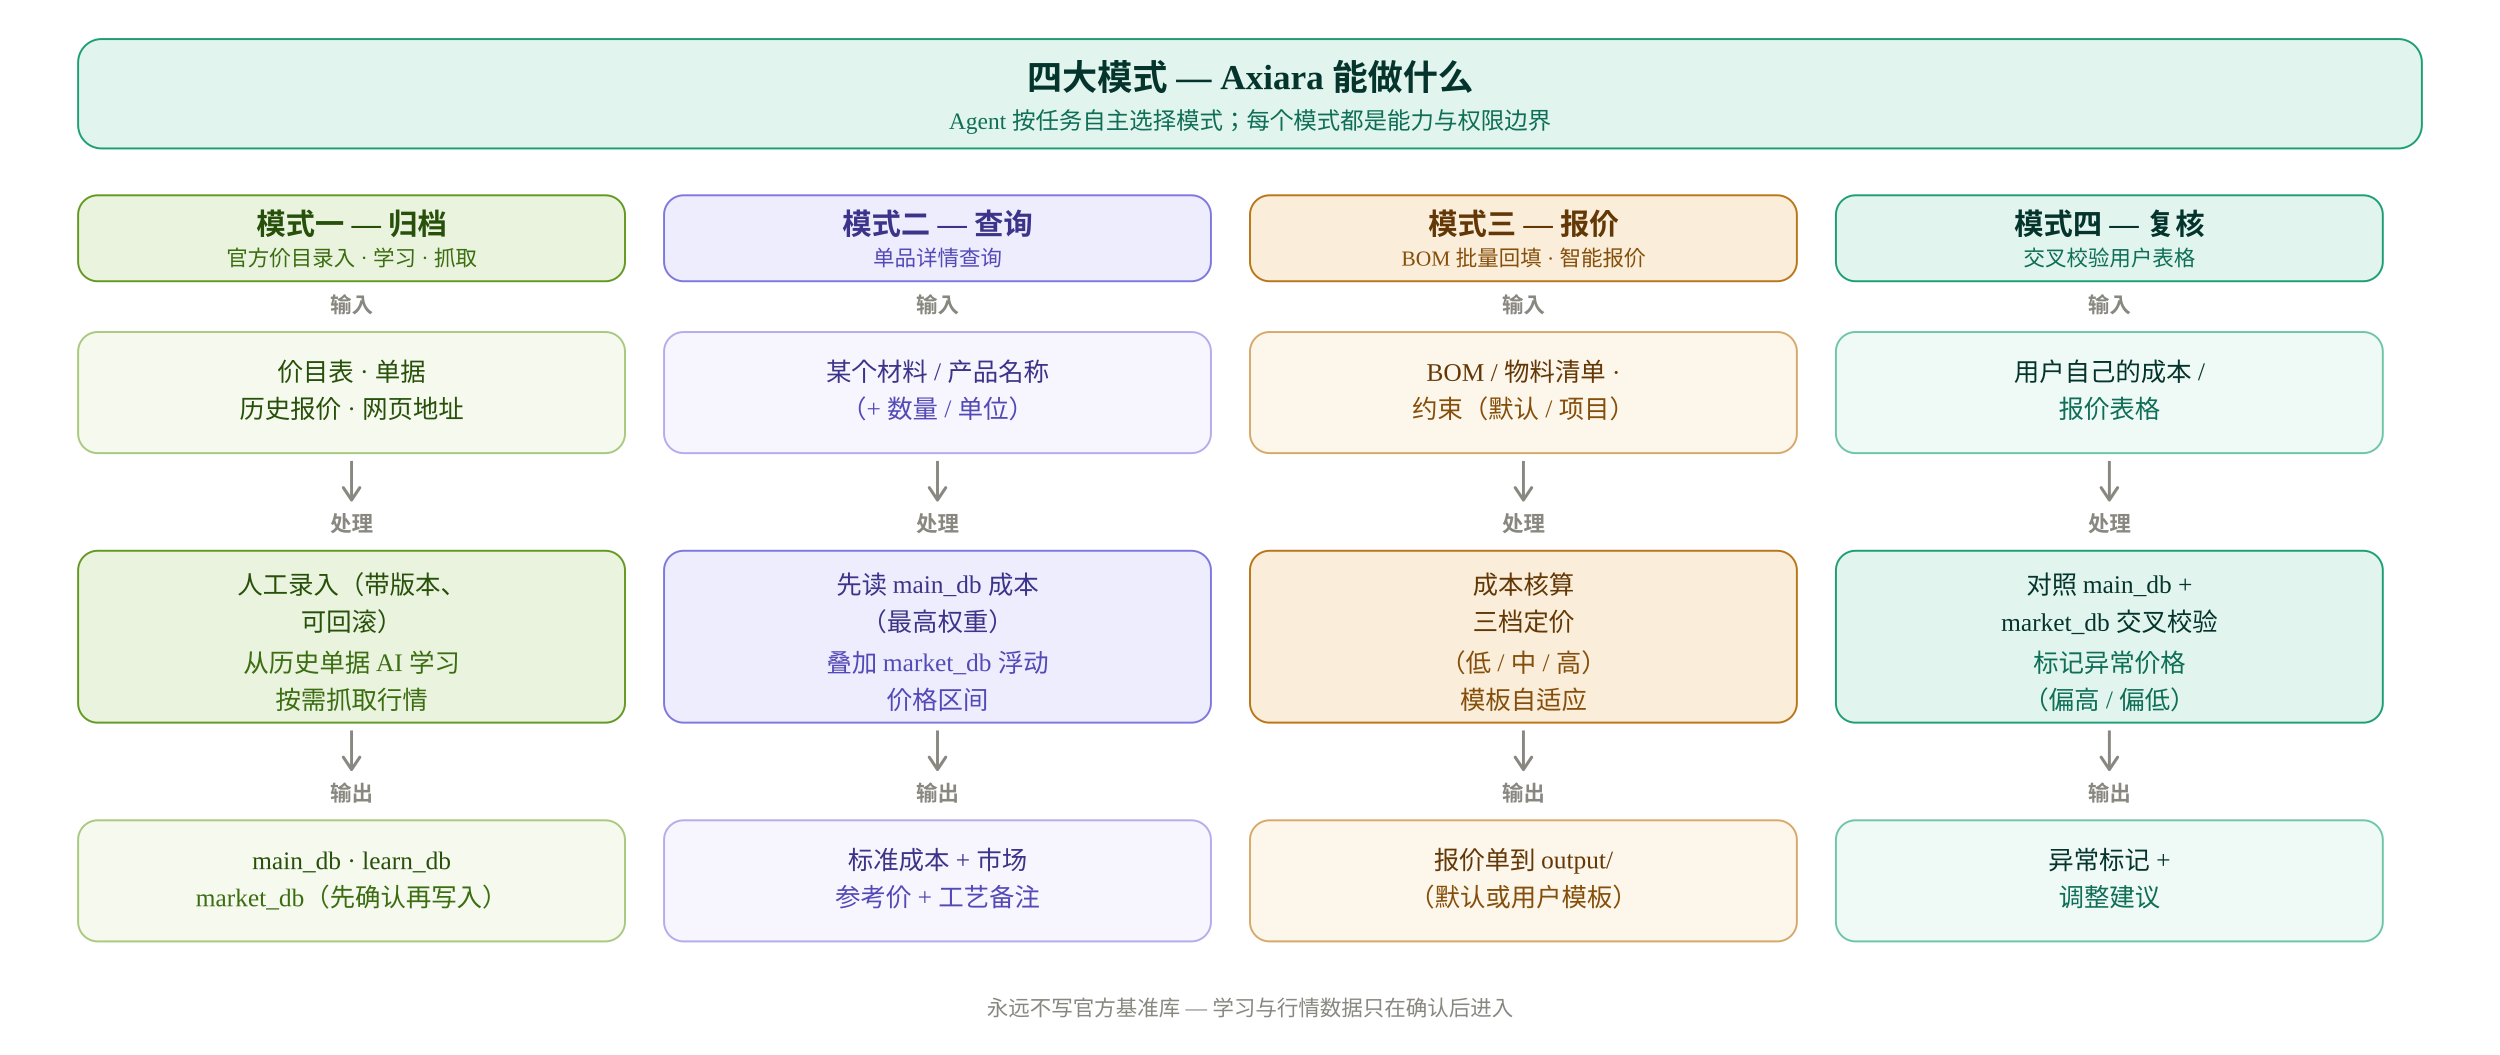
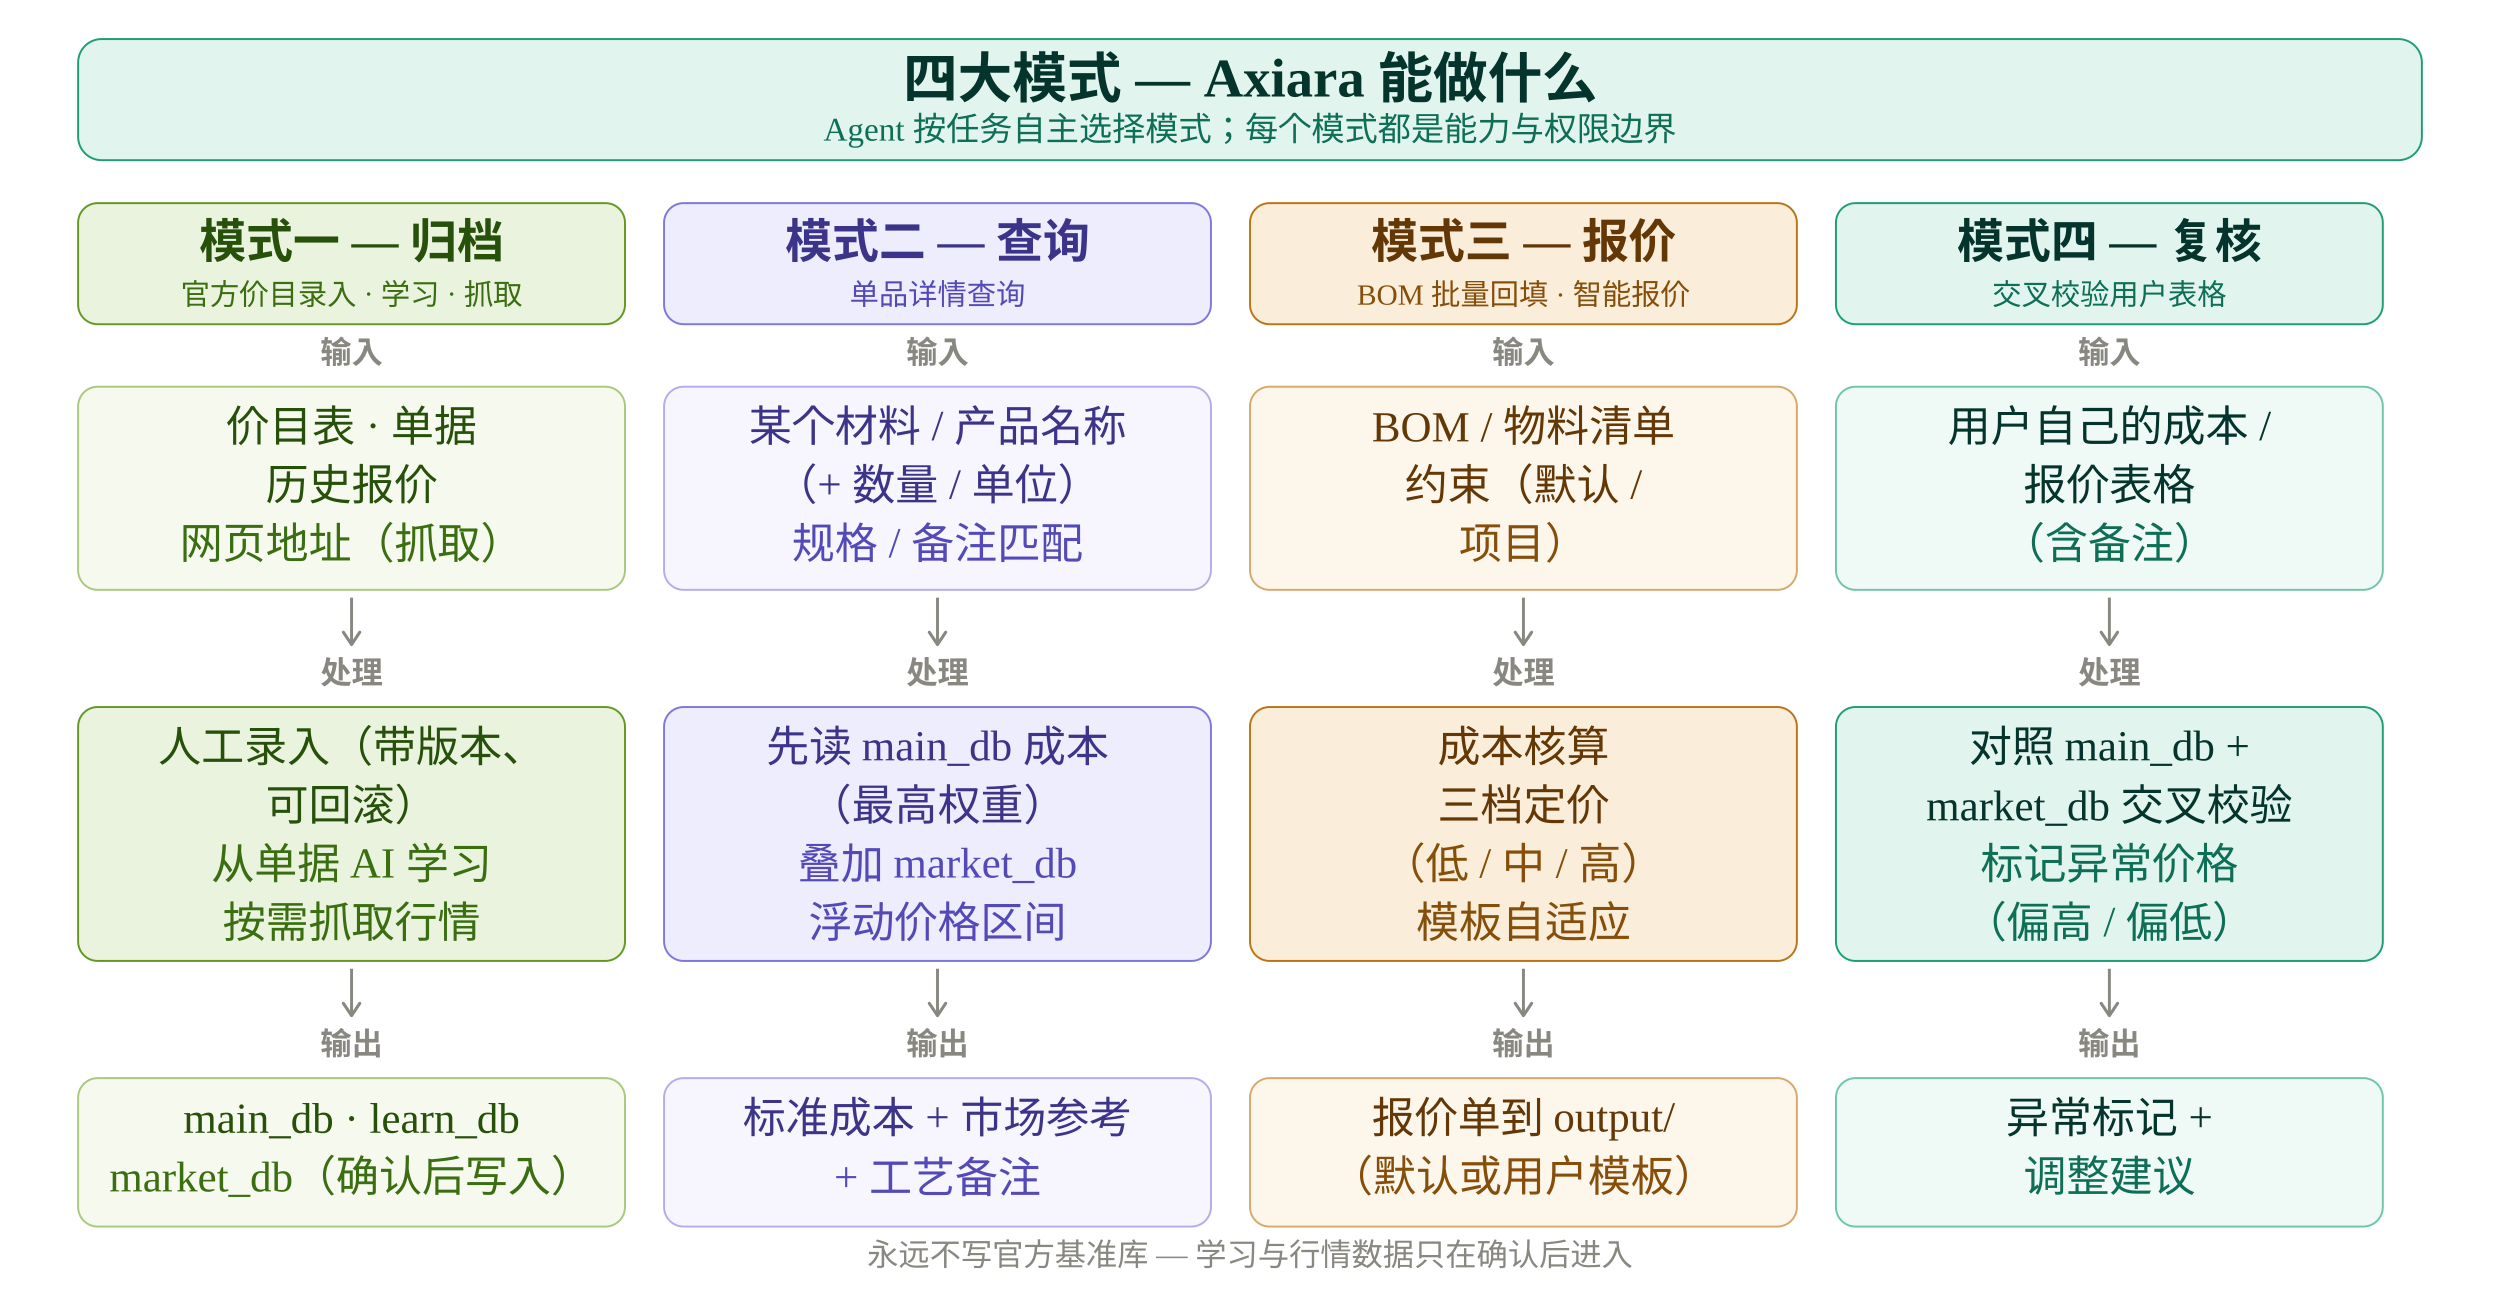
- <svg xmlns="http://www.w3.org/2000/svg" viewBox="0 0 1280 540" width="100%" role="img">
+ <svg xmlns="http://www.w3.org/2000/svg" viewBox="0 0 1280 660" width="100%" role="img">
  <defs>
    <marker id="arrow" viewBox="0 0 10 10" refX="8" refY="5" markerWidth="7" markerHeight="7" orient="auto-start-reverse">
      <path d="M2 1L8 5L2 9" fill="none" stroke="context-stroke" stroke-width="1.5" stroke-linecap="round" stroke-linejoin="round" />
    </marker>
  </defs>
-   <rect x="40" y="20" width="1200" height="56" rx="12" fill="#E1F5EE" stroke="#1D9E75" stroke-width="1" />
-   <text x="640" y="46" font-size="18" font-weight="600" fill="#04342C" text-anchor="middle">四大模式 — Axiara 能做什么</text>
-   <text x="640" y="66" font-size="12" fill="#0F6E56" text-anchor="middle">Agent 按任务自主选择模式；每个模式都是能力与权限边界</text>
-   <rect x="40" y="100" width="280" height="44" rx="10" fill="#EAF3DE" stroke="#639922" stroke-width="1" />
-   <text x="180" y="120" font-size="15" font-weight="600" fill="#27500A" text-anchor="middle">模式一 — 归档</text>
-   <text x="180" y="136" font-size="11" fill="#3B6D11" text-anchor="middle">官方价目录入 · 学习 · 抓取</text>
-   <text x="180" y="160" font-size="11" font-weight="600" fill="#888780" text-anchor="middle">输入</text>
-   <rect x="40" y="170" width="280" height="62" rx="10" fill="#F6F9EE" stroke="#A8C97E" stroke-width="1" />
-   <text x="180" y="195" font-size="13" fill="#27500A" text-anchor="middle">价目表 · 单据</text>
-   <text x="180" y="214" font-size="13" fill="#27500A" text-anchor="middle">历史报价 · 网页地址</text>
-   <line x1="180" y1="236" x2="180" y2="256" stroke="#888780" stroke-width="1.5" marker-end="url(#arrow)" />
-   <text x="180" y="272" font-size="11" font-weight="600" fill="#888780" text-anchor="middle">处理</text>
-   <rect x="40" y="282" width="280" height="88" rx="10" fill="#EAF3DE" stroke="#639922" stroke-width="1" />
-   <text x="180" y="304" font-size="13" fill="#27500A" text-anchor="middle">人工录入（带版本、</text>
-   <text x="180" y="323" font-size="13" fill="#27500A" text-anchor="middle">可回滚）</text>
-   <text x="180" y="344" font-size="13" fill="#3B6D11" text-anchor="middle">从历史单据 AI 学习</text>
-   <text x="180" y="363" font-size="13" fill="#3B6D11" text-anchor="middle">按需抓取行情</text>
-   <line x1="180" y1="374" x2="180" y2="394" stroke="#888780" stroke-width="1.5" marker-end="url(#arrow)" />
-   <text x="180" y="410" font-size="11" font-weight="600" fill="#888780" text-anchor="middle">输出</text>
-   <rect x="40" y="420" width="280" height="62" rx="10" fill="#F6F9EE" stroke="#A8C97E" stroke-width="1" />
-   <text x="180" y="445" font-size="13" fill="#27500A" text-anchor="middle">main_db · learn_db</text>
-   <text x="180" y="464" font-size="13" fill="#3B6D11" text-anchor="middle">market_db（先确认再写入）</text>
-   <rect x="340" y="100" width="280" height="44" rx="10" fill="#EEEDFE" stroke="#7F77DD" stroke-width="1" />
-   <text x="480" y="120" font-size="15" font-weight="600" fill="#3C3489" text-anchor="middle">模式二 — 查询</text>
-   <text x="480" y="136" font-size="11" fill="#534AB7" text-anchor="middle">单品详情查询</text>
-   <text x="480" y="160" font-size="11" font-weight="600" fill="#888780" text-anchor="middle">输入</text>
-   <rect x="340" y="170" width="280" height="62" rx="10" fill="#F7F6FE" stroke="#B3ADEB" stroke-width="1" />
-   <text x="480" y="195" font-size="13" fill="#3C3489" text-anchor="middle">某个材料 / 产品名称</text>
-   <text x="480" y="214" font-size="13" fill="#534AB7" text-anchor="middle">（+ 数量 / 单位）</text>
-   <line x1="480" y1="236" x2="480" y2="256" stroke="#888780" stroke-width="1.5" marker-end="url(#arrow)" />
-   <text x="480" y="272" font-size="11" font-weight="600" fill="#888780" text-anchor="middle">处理</text>
-   <rect x="340" y="282" width="280" height="88" rx="10" fill="#EEEDFE" stroke="#7F77DD" stroke-width="1" />
-   <text x="480" y="304" font-size="13" fill="#3C3489" text-anchor="middle">先读 main_db 成本</text>
-   <text x="480" y="323" font-size="13" fill="#3C3489" text-anchor="middle">（最高权重）</text>
-   <text x="480" y="344" font-size="13" fill="#534AB7" text-anchor="middle">叠加 market_db 浮动</text>
-   <text x="480" y="363" font-size="13" fill="#534AB7" text-anchor="middle">价格区间</text>
-   <line x1="480" y1="374" x2="480" y2="394" stroke="#888780" stroke-width="1.5" marker-end="url(#arrow)" />
-   <text x="480" y="410" font-size="11" font-weight="600" fill="#888780" text-anchor="middle">输出</text>
-   <rect x="340" y="420" width="280" height="62" rx="10" fill="#F7F6FE" stroke="#B3ADEB" stroke-width="1" />
-   <text x="480" y="445" font-size="13" fill="#3C3489" text-anchor="middle">标准成本 + 市场</text>
-   <text x="480" y="464" font-size="13" fill="#534AB7" text-anchor="middle">参考价 + 工艺备注</text>
-   <rect x="640" y="100" width="280" height="44" rx="10" fill="#FAEEDA" stroke="#BA7517" stroke-width="1" />
-   <text x="780" y="120" font-size="15" font-weight="600" fill="#633806" text-anchor="middle">模式三 — 报价</text>
-   <text x="780" y="136" font-size="11" fill="#854F0B" text-anchor="middle">BOM 批量回填 · 智能报价</text>
-   <text x="780" y="160" font-size="11" font-weight="600" fill="#888780" text-anchor="middle">输入</text>
-   <rect x="640" y="170" width="280" height="62" rx="10" fill="#FDF6EA" stroke="#D6A96B" stroke-width="1" />
-   <text x="780" y="195" font-size="13" fill="#633806" text-anchor="middle">BOM / 物料清单 ·</text>
-   <text x="780" y="214" font-size="13" fill="#854F0B" text-anchor="middle">约束（默认 / 项目）</text>
-   <line x1="780" y1="236" x2="780" y2="256" stroke="#888780" stroke-width="1.5" marker-end="url(#arrow)" />
-   <text x="780" y="272" font-size="11" font-weight="600" fill="#888780" text-anchor="middle">处理</text>
-   <rect x="640" y="282" width="280" height="88" rx="10" fill="#FAEEDA" stroke="#BA7517" stroke-width="1" />
-   <text x="780" y="304" font-size="13" fill="#633806" text-anchor="middle">成本核算</text>
-   <text x="780" y="323" font-size="13" fill="#633806" text-anchor="middle">三档定价</text>
-   <text x="780" y="344" font-size="13" fill="#854F0B" text-anchor="middle">（低 / 中 / 高）</text>
-   <text x="780" y="363" font-size="13" fill="#854F0B" text-anchor="middle">模板自适应</text>
-   <line x1="780" y1="374" x2="780" y2="394" stroke="#888780" stroke-width="1.5" marker-end="url(#arrow)" />
-   <text x="780" y="410" font-size="11" font-weight="600" fill="#888780" text-anchor="middle">输出</text>
-   <rect x="640" y="420" width="280" height="62" rx="10" fill="#FDF6EA" stroke="#D6A96B" stroke-width="1" />
-   <text x="780" y="445" font-size="13" fill="#633806" text-anchor="middle">报价单到 output/</text>
-   <text x="780" y="464" font-size="13" fill="#854F0B" text-anchor="middle">（默认或用户模板）</text>
-   <rect x="940" y="100" width="280" height="44" rx="10" fill="#E1F5EE" stroke="#1D9E75" stroke-width="1" />
-   <text x="1080" y="120" font-size="15" font-weight="600" fill="#04342C" text-anchor="middle">模式四 — 复核</text>
-   <text x="1080" y="136" font-size="11" fill="#0F6E56" text-anchor="middle">交叉校验用户表格</text>
-   <text x="1080" y="160" font-size="11" font-weight="600" fill="#888780" text-anchor="middle">输入</text>
-   <rect x="940" y="170" width="280" height="62" rx="10" fill="#EFFAF6" stroke="#6EC6A6" stroke-width="1" />
-   <text x="1080" y="195" font-size="13" fill="#04342C" text-anchor="middle">用户自己的成本 /</text>
-   <text x="1080" y="214" font-size="13" fill="#0F6E56" text-anchor="middle">报价表格</text>
-   <line x1="1080" y1="236" x2="1080" y2="256" stroke="#888780" stroke-width="1.5" marker-end="url(#arrow)" />
-   <text x="1080" y="272" font-size="11" font-weight="600" fill="#888780" text-anchor="middle">处理</text>
-   <rect x="940" y="282" width="280" height="88" rx="10" fill="#E1F5EE" stroke="#1D9E75" stroke-width="1" />
-   <text x="1080" y="304" font-size="13" fill="#04342C" text-anchor="middle">对照 main_db +</text>
-   <text x="1080" y="323" font-size="13" fill="#04342C" text-anchor="middle">market_db 交叉校验</text>
-   <text x="1080" y="344" font-size="13" fill="#0F6E56" text-anchor="middle">标记异常价格</text>
-   <text x="1080" y="363" font-size="13" fill="#0F6E56" text-anchor="middle">（偏高 / 偏低）</text>
-   <line x1="1080" y1="374" x2="1080" y2="394" stroke="#888780" stroke-width="1.5" marker-end="url(#arrow)" />
-   <text x="1080" y="410" font-size="11" font-weight="600" fill="#888780" text-anchor="middle">输出</text>
-   <rect x="940" y="420" width="280" height="62" rx="10" fill="#EFFAF6" stroke="#6EC6A6" stroke-width="1" />
-   <text x="1080" y="445" font-size="13" fill="#04342C" text-anchor="middle">异常标记 +</text>
-   <text x="1080" y="464" font-size="13" fill="#0F6E56" text-anchor="middle">调整建议</text>
-   <text x="640" y="520" font-size="11" fill="#888780" text-anchor="middle">永远不写官方基准库 — 学习与行情数据只在确认后进入</text>
+   <rect x="40" y="20" width="1200" height="62" rx="12" fill="#E1F5EE" stroke="#1D9E75" stroke-width="1" />
+   <text x="640" y="50" font-size="28" font-weight="600" fill="#04342C" text-anchor="middle">四大模式 — Axiara 能做什么</text>
+   <text x="640" y="72" font-size="17" fill="#0F6E56" text-anchor="middle">Agent 按任务自主选择模式；每个模式都是能力与权限边界</text>
+   <rect x="40" y="104" width="280" height="62" rx="10" fill="#EAF3DE" stroke="#639922" stroke-width="1" />
+   <text x="180" y="132" font-size="24" font-weight="600" fill="#27500A" text-anchor="middle">模式一 — 归档</text>
+   <text x="180" y="156" font-size="15" fill="#3B6D11" text-anchor="middle">官方价目录入 · 学习 · 抓取</text>
+   <text x="180" y="186" font-size="16" font-weight="600" fill="#888780" text-anchor="middle">输入</text>
+   <rect x="40" y="198" width="280" height="104" rx="10" fill="#F6F9EE" stroke="#A8C97E" stroke-width="1" />
+   <text x="180" y="226" font-size="22" fill="#27500A" text-anchor="middle">价目表 · 单据</text>
+   <text x="180" y="256" font-size="22" fill="#27500A" text-anchor="middle">历史报价</text>
+   <text x="180" y="286" font-size="22" fill="#3B6D11" text-anchor="middle">网页地址（抓取）</text>
+   <line x1="180" y1="306" x2="180" y2="330" stroke="#888780" stroke-width="1.5" marker-end="url(#arrow)" />
+   <text x="180" y="350" font-size="16" font-weight="600" fill="#888780" text-anchor="middle">处理</text>
+   <rect x="40" y="362" width="280" height="130" rx="10" fill="#EAF3DE" stroke="#639922" stroke-width="1" />
+   <text x="180" y="390" font-size="22" fill="#27500A" text-anchor="middle">人工录入（带版本、</text>
+   <text x="180" y="420" font-size="22" fill="#27500A" text-anchor="middle">可回滚）</text>
+   <text x="180" y="450" font-size="22" fill="#3B6D11" text-anchor="middle">从单据 AI 学习</text>
+   <text x="180" y="480" font-size="22" fill="#3B6D11" text-anchor="middle">按需抓取行情</text>
+   <line x1="180" y1="496" x2="180" y2="520" stroke="#888780" stroke-width="1.5" marker-end="url(#arrow)" />
+   <text x="180" y="540" font-size="16" font-weight="600" fill="#888780" text-anchor="middle">输出</text>
+   <rect x="40" y="552" width="280" height="76" rx="10" fill="#F6F9EE" stroke="#A8C97E" stroke-width="1" />
+   <text x="180" y="580" font-size="22" fill="#27500A" text-anchor="middle">main_db · learn_db</text>
+   <text x="180" y="610" font-size="22" fill="#3B6D11" text-anchor="middle">market_db（确认后写入）</text>
+   <rect x="340" y="104" width="280" height="62" rx="10" fill="#EEEDFE" stroke="#7F77DD" stroke-width="1" />
+   <text x="480" y="132" font-size="24" font-weight="600" fill="#3C3489" text-anchor="middle">模式二 — 查询</text>
+   <text x="480" y="156" font-size="15" fill="#534AB7" text-anchor="middle">单品详情查询</text>
+   <text x="480" y="186" font-size="16" font-weight="600" fill="#888780" text-anchor="middle">输入</text>
+   <rect x="340" y="198" width="280" height="104" rx="10" fill="#F7F6FE" stroke="#B3ADEB" stroke-width="1" />
+   <text x="480" y="226" font-size="22" fill="#3C3489" text-anchor="middle">某个材料 / 产品名称</text>
+   <text x="480" y="256" font-size="22" fill="#3C3489" text-anchor="middle">（+ 数量 / 单位）</text>
+   <text x="480" y="286" font-size="22" fill="#534AB7" text-anchor="middle">规格 / 备注匹配</text>
+   <line x1="480" y1="306" x2="480" y2="330" stroke="#888780" stroke-width="1.5" marker-end="url(#arrow)" />
+   <text x="480" y="350" font-size="16" font-weight="600" fill="#888780" text-anchor="middle">处理</text>
+   <rect x="340" y="362" width="280" height="130" rx="10" fill="#EEEDFE" stroke="#7F77DD" stroke-width="1" />
+   <text x="480" y="390" font-size="22" fill="#3C3489" text-anchor="middle">先读 main_db 成本</text>
+   <text x="480" y="420" font-size="22" fill="#3C3489" text-anchor="middle">（最高权重）</text>
+   <text x="480" y="450" font-size="22" fill="#534AB7" text-anchor="middle">叠加 market_db</text>
+   <text x="480" y="480" font-size="22" fill="#534AB7" text-anchor="middle">浮动价格区间</text>
+   <line x1="480" y1="496" x2="480" y2="520" stroke="#888780" stroke-width="1.5" marker-end="url(#arrow)" />
+   <text x="480" y="540" font-size="16" font-weight="600" fill="#888780" text-anchor="middle">输出</text>
+   <rect x="340" y="552" width="280" height="76" rx="10" fill="#F7F6FE" stroke="#B3ADEB" stroke-width="1" />
+   <text x="480" y="580" font-size="22" fill="#3C3489" text-anchor="middle">标准成本 + 市场参考</text>
+   <text x="480" y="610" font-size="22" fill="#534AB7" text-anchor="middle">+ 工艺备注</text>
+   <rect x="640" y="104" width="280" height="62" rx="10" fill="#FAEEDA" stroke="#BA7517" stroke-width="1" />
+   <text x="780" y="132" font-size="24" font-weight="600" fill="#633806" text-anchor="middle">模式三 — 报价</text>
+   <text x="780" y="156" font-size="15" fill="#854F0B" text-anchor="middle">BOM 批量回填 · 智能报价</text>
+   <text x="780" y="186" font-size="16" font-weight="600" fill="#888780" text-anchor="middle">输入</text>
+   <rect x="640" y="198" width="280" height="104" rx="10" fill="#FDF6EA" stroke="#D6A96B" stroke-width="1" />
+   <text x="780" y="226" font-size="22" fill="#633806" text-anchor="middle">BOM / 物料清单</text>
+   <text x="780" y="256" font-size="22" fill="#633806" text-anchor="middle">约束（默认 /</text>
+   <text x="780" y="286" font-size="22" fill="#854F0B" text-anchor="middle">项目）</text>
+   <line x1="780" y1="306" x2="780" y2="330" stroke="#888780" stroke-width="1.5" marker-end="url(#arrow)" />
+   <text x="780" y="350" font-size="16" font-weight="600" fill="#888780" text-anchor="middle">处理</text>
+   <rect x="640" y="362" width="280" height="130" rx="10" fill="#FAEEDA" stroke="#BA7517" stroke-width="1" />
+   <text x="780" y="390" font-size="22" fill="#633806" text-anchor="middle">成本核算</text>
+   <text x="780" y="420" font-size="22" fill="#633806" text-anchor="middle">三档定价</text>
+   <text x="780" y="450" font-size="22" fill="#854F0B" text-anchor="middle">（低 / 中 / 高）</text>
+   <text x="780" y="480" font-size="22" fill="#854F0B" text-anchor="middle">模板自适应</text>
+   <line x1="780" y1="496" x2="780" y2="520" stroke="#888780" stroke-width="1.5" marker-end="url(#arrow)" />
+   <text x="780" y="540" font-size="16" font-weight="600" fill="#888780" text-anchor="middle">输出</text>
+   <rect x="640" y="552" width="280" height="76" rx="10" fill="#FDF6EA" stroke="#D6A96B" stroke-width="1" />
+   <text x="780" y="580" font-size="22" fill="#633806" text-anchor="middle">报价单到 output/</text>
+   <text x="780" y="610" font-size="22" fill="#854F0B" text-anchor="middle">（默认或用户模板）</text>
+   <rect x="940" y="104" width="280" height="62" rx="10" fill="#E1F5EE" stroke="#1D9E75" stroke-width="1" />
+   <text x="1080" y="132" font-size="24" font-weight="600" fill="#04342C" text-anchor="middle">模式四 — 复核</text>
+   <text x="1080" y="156" font-size="15" fill="#0F6E56" text-anchor="middle">交叉校验用户表格</text>
+   <text x="1080" y="186" font-size="16" font-weight="600" fill="#888780" text-anchor="middle">输入</text>
+   <rect x="940" y="198" width="280" height="104" rx="10" fill="#EFFAF6" stroke="#6EC6A6" stroke-width="1" />
+   <text x="1080" y="226" font-size="22" fill="#04342C" text-anchor="middle">用户自己的成本 /</text>
+   <text x="1080" y="256" font-size="22" fill="#04342C" text-anchor="middle">报价表格</text>
+   <text x="1080" y="286" font-size="22" fill="#0F6E56" text-anchor="middle">（含备注）</text>
+   <line x1="1080" y1="306" x2="1080" y2="330" stroke="#888780" stroke-width="1.5" marker-end="url(#arrow)" />
+   <text x="1080" y="350" font-size="16" font-weight="600" fill="#888780" text-anchor="middle">处理</text>
+   <rect x="940" y="362" width="280" height="130" rx="10" fill="#E1F5EE" stroke="#1D9E75" stroke-width="1" />
+   <text x="1080" y="390" font-size="22" fill="#04342C" text-anchor="middle">对照 main_db +</text>
+   <text x="1080" y="420" font-size="22" fill="#04342C" text-anchor="middle">market_db 交叉校验</text>
+   <text x="1080" y="450" font-size="22" fill="#0F6E56" text-anchor="middle">标记异常价格</text>
+   <text x="1080" y="480" font-size="22" fill="#0F6E56" text-anchor="middle">（偏高 / 偏低）</text>
+   <line x1="1080" y1="496" x2="1080" y2="520" stroke="#888780" stroke-width="1.5" marker-end="url(#arrow)" />
+   <text x="1080" y="540" font-size="16" font-weight="600" fill="#888780" text-anchor="middle">输出</text>
+   <rect x="940" y="552" width="280" height="76" rx="10" fill="#EFFAF6" stroke="#6EC6A6" stroke-width="1" />
+   <text x="1080" y="580" font-size="22" fill="#04342C" text-anchor="middle">异常标记 +</text>
+   <text x="1080" y="610" font-size="22" fill="#0F6E56" text-anchor="middle">调整建议</text>
+   <text x="640" y="648" font-size="16" fill="#888780" text-anchor="middle">永远不写官方基准库 — 学习与行情数据只在确认后进入</text>
</svg>
